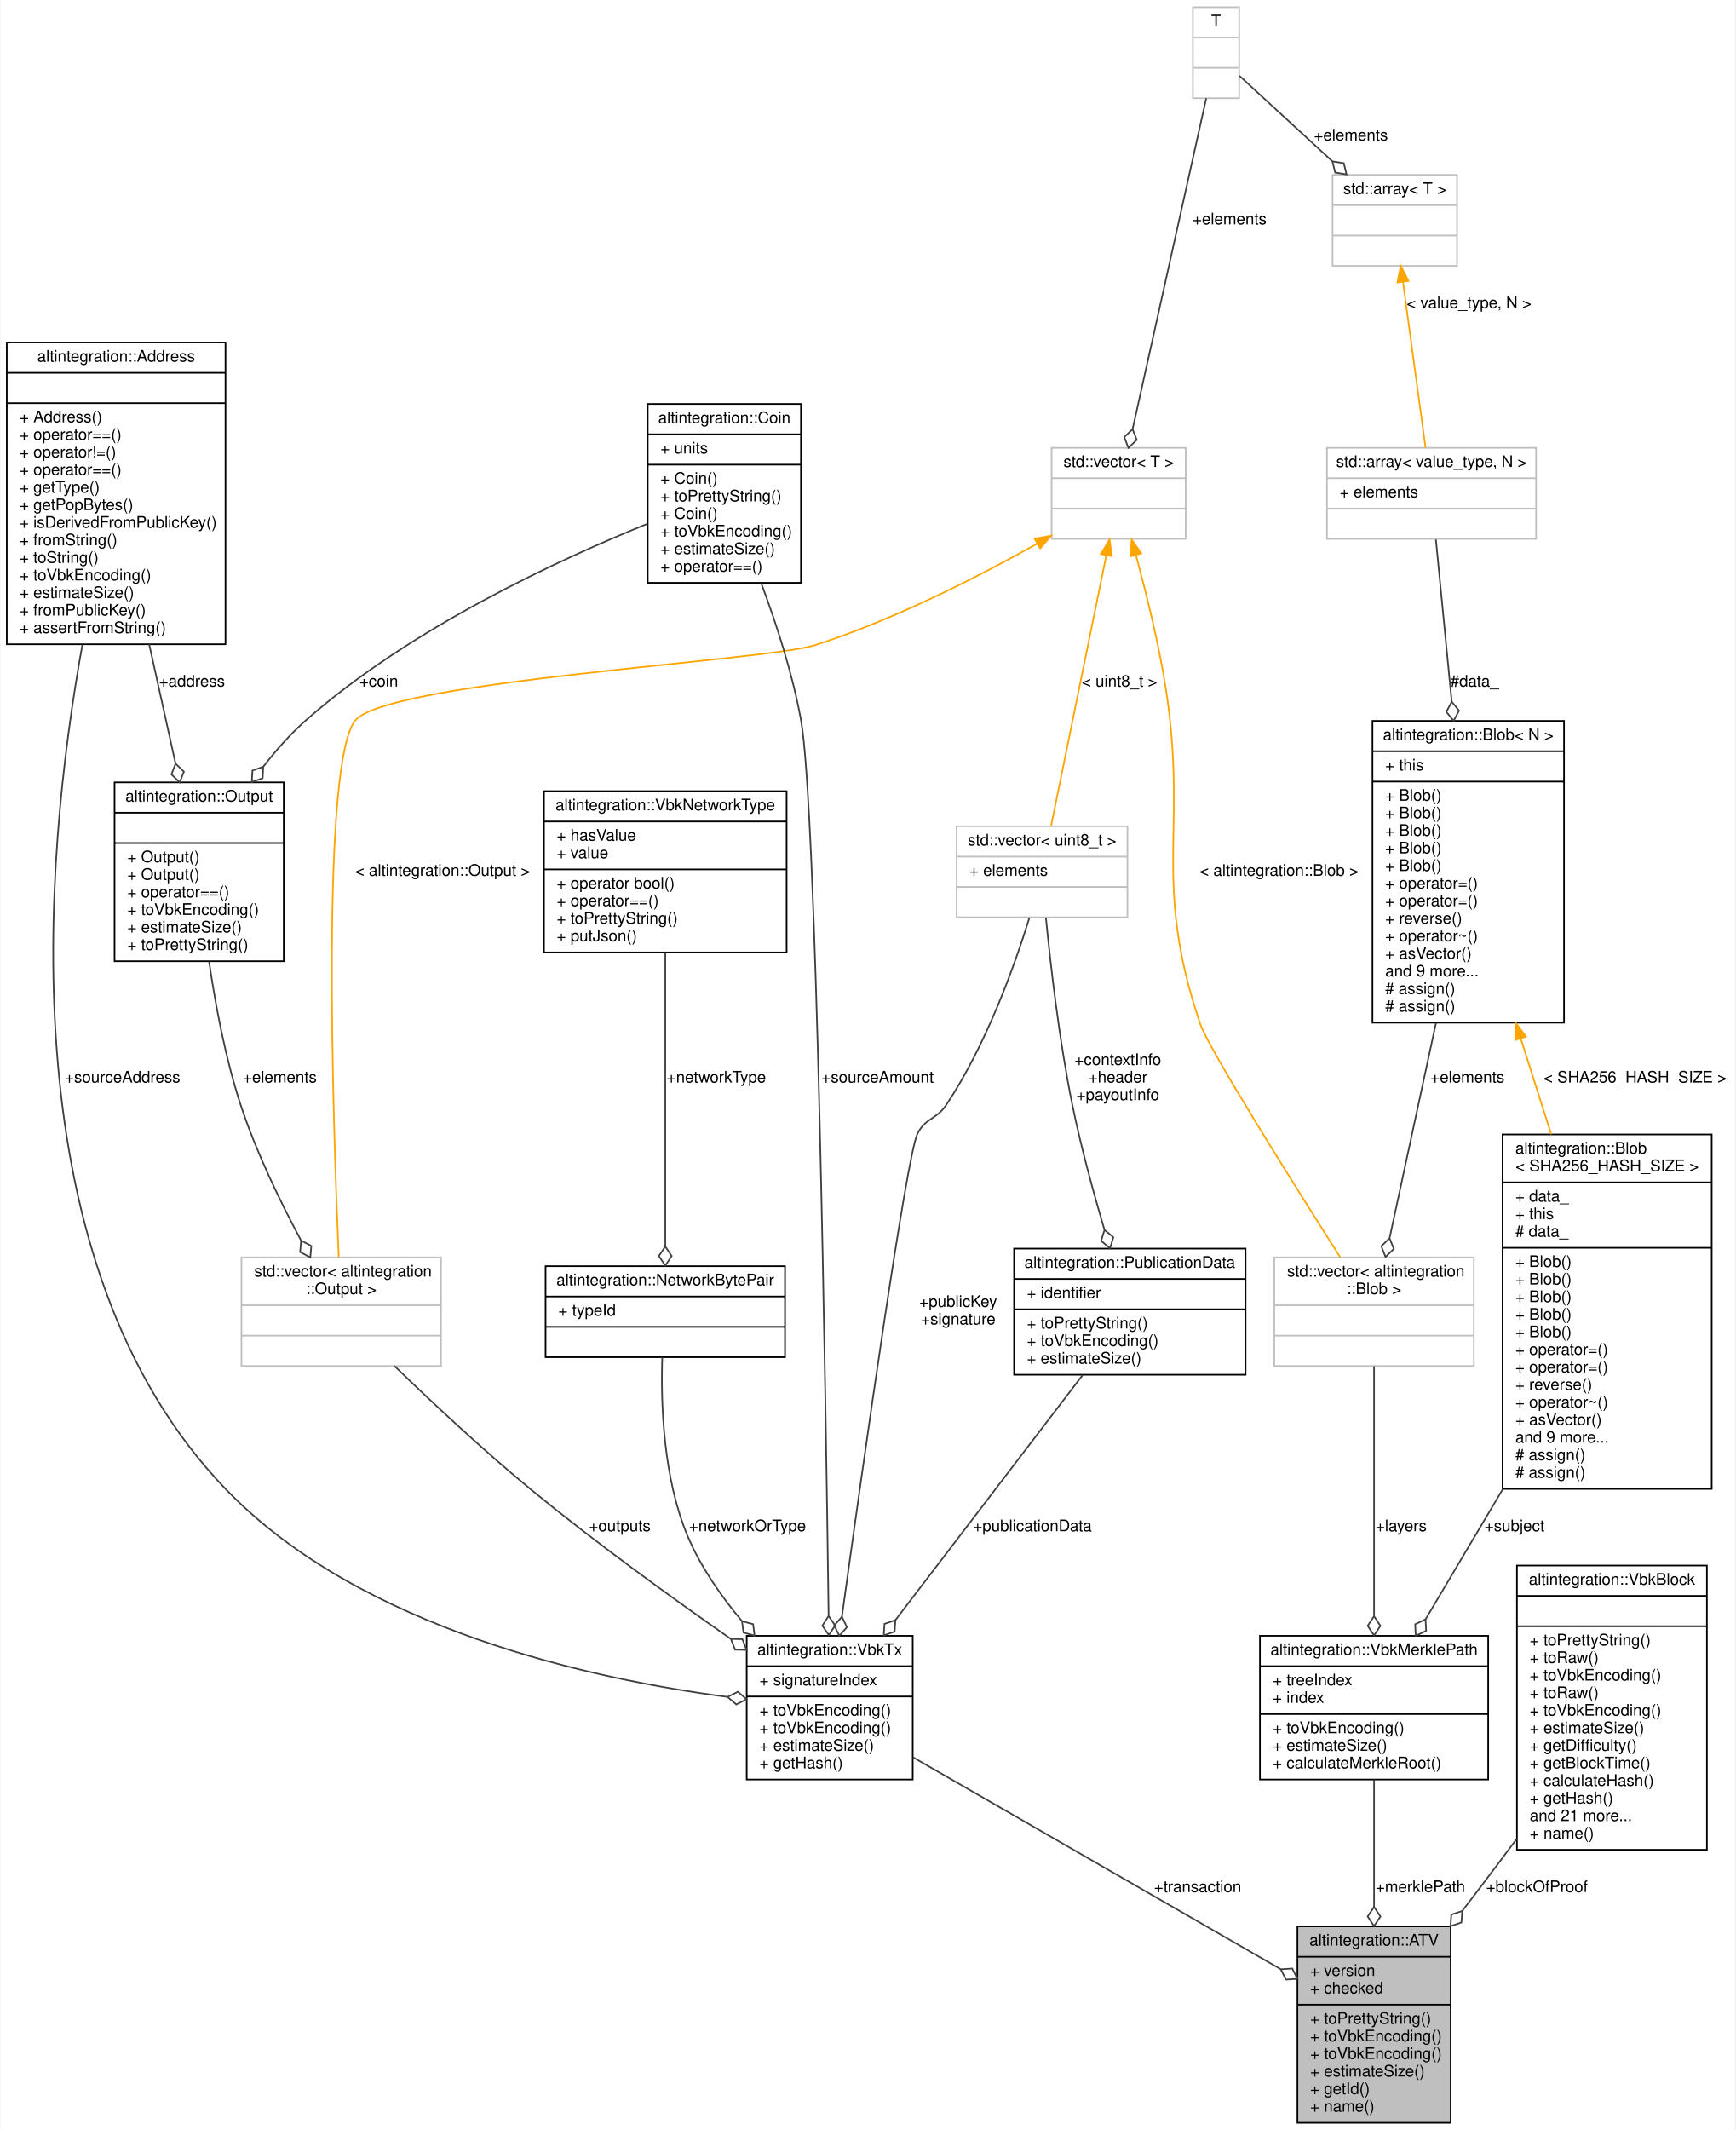
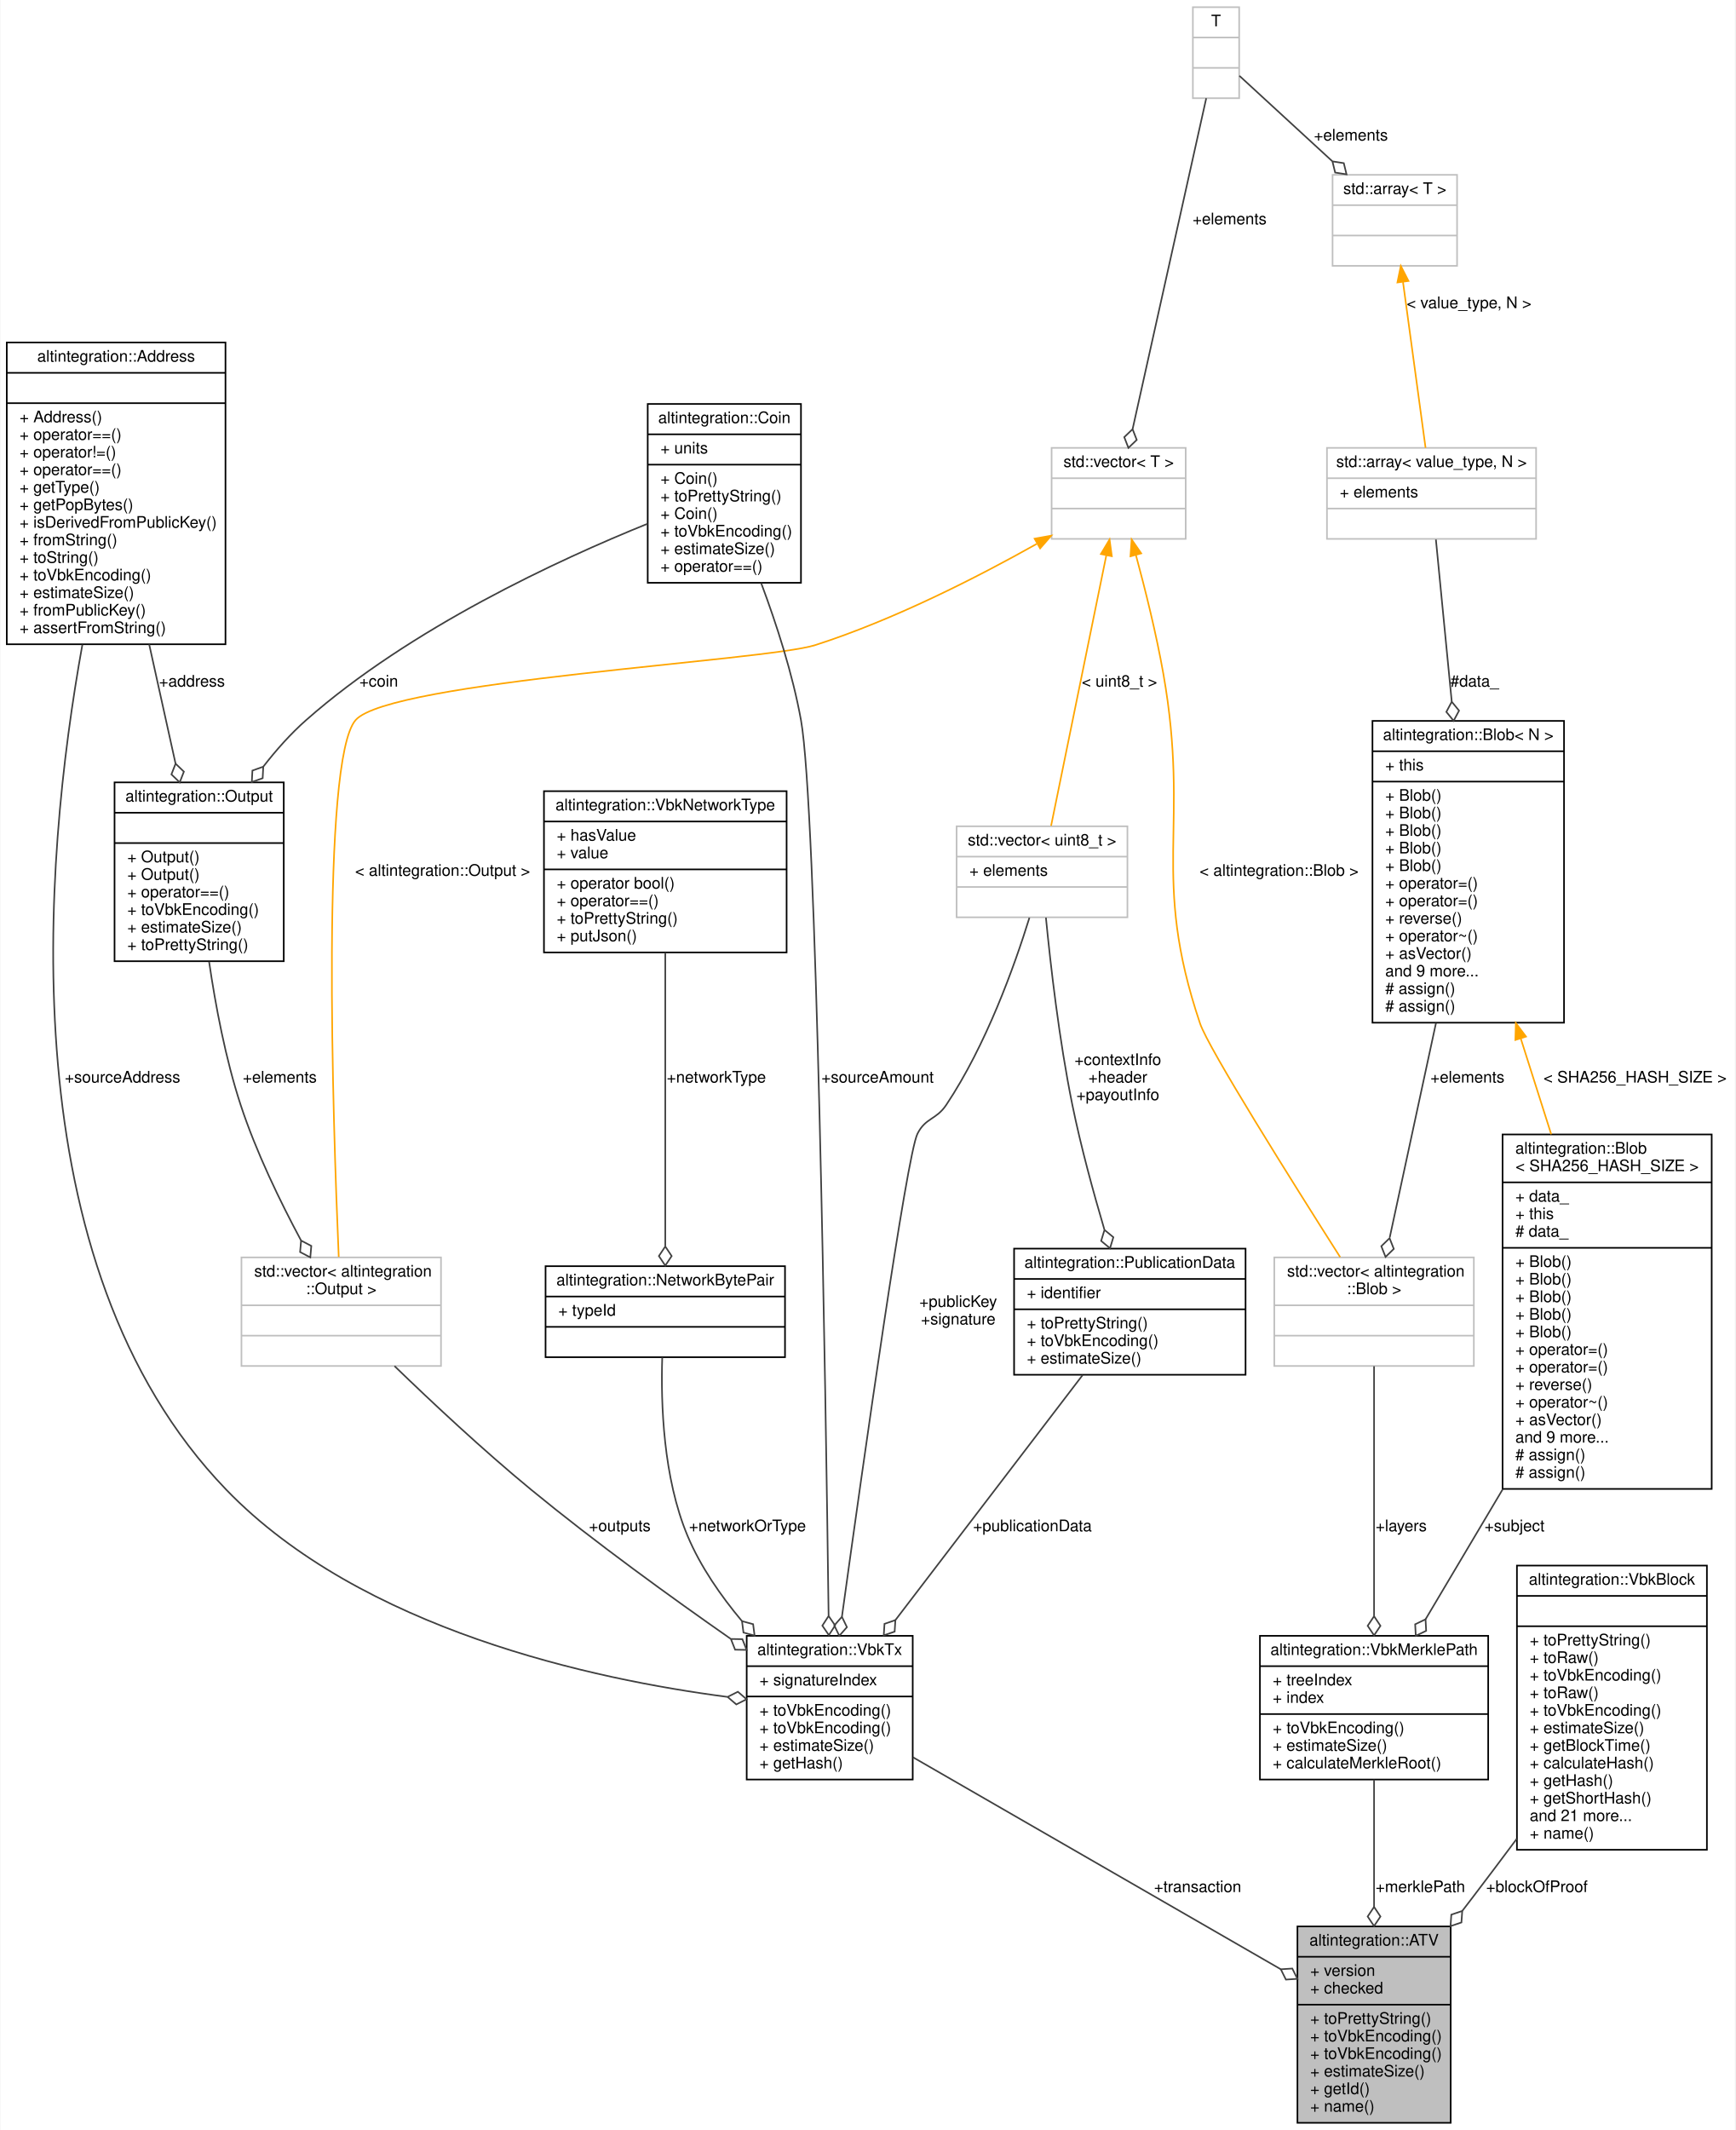
<svg xmlns="http://www.w3.org/2000/svg" xmlns:xlink="http://www.w3.org/1999/xlink" width="1087pt" height="1334pt" viewBox="0.00 0.00 1086.50 1334.00">
  <g id="graph0" class="graph" transform="scale(1 1) rotate(0) translate(4 1330)">
    <polygon fill="white" stroke="transparent" points="-4,4 -4,-1330 1082.5,-1330 1082.5,4 -4,4" />
    <g id="node1" class="node">
      <g id="a_node1">
        <a xlink:title="Atlchain endorsement.">
          <polygon fill="#bfbfbf" stroke="black" points="808.5,-0.5 808.5,-123.5 904.5,-123.5 904.5,-0.5 808.5,-0.5" />
          <text text-anchor="middle" x="856.5" y="-111.5" font-family="Helvetica,sans-Serif" font-size="10.00">altintegration::ATV</text>
          <polyline fill="none" stroke="black" points="808.5,-104.5 904.5,-104.5 " />
          <text text-anchor="start" x="816.5" y="-92.5" font-family="Helvetica,sans-Serif" font-size="10.00">+ version</text>
          <text text-anchor="start" x="816.5" y="-81.5" font-family="Helvetica,sans-Serif" font-size="10.00">+ checked</text>
          <polyline fill="none" stroke="black" points="808.5,-74.5 904.5,-74.5 " />
          <text text-anchor="start" x="816.5" y="-62.5" font-family="Helvetica,sans-Serif" font-size="10.00">+ toPrettyString()</text>
          <text text-anchor="start" x="816.5" y="-51.5" font-family="Helvetica,sans-Serif" font-size="10.00">+ toVbkEncoding()</text>
          <text text-anchor="start" x="816.5" y="-40.5" font-family="Helvetica,sans-Serif" font-size="10.00">+ toVbkEncoding()</text>
          <text text-anchor="start" x="816.5" y="-29.5" font-family="Helvetica,sans-Serif" font-size="10.00">+ estimateSize()</text>
          <text text-anchor="start" x="816.5" y="-18.5" font-family="Helvetica,sans-Serif" font-size="10.00">+ getId()</text>
          <text text-anchor="start" x="816.5" y="-7.5" font-family="Helvetica,sans-Serif" font-size="10.00">+ name()</text>
        </a>
      </g>
    </g>
    <g id="node2" class="node">
      <g id="a_node2">
        <a xlink:href="structaltintegration_1_1VbkTx.html" target="_top" xlink:title="Veriblock transaction, which endorses ALT block in VBK blockchain.">
          <polygon fill="white" stroke="black" points="463.5,-215.5 463.5,-305.5 567.5,-305.5 567.5,-215.5 463.5,-215.5" />
          <text text-anchor="middle" x="515.5" y="-293.5" font-family="Helvetica,sans-Serif" font-size="10.00">altintegration::VbkTx</text>
          <polyline fill="none" stroke="black" points="463.5,-286.5 567.5,-286.5 " />
          <text text-anchor="start" x="471.5" y="-274.5" font-family="Helvetica,sans-Serif" font-size="10.00">+ signatureIndex</text>
          <polyline fill="none" stroke="black" points="463.5,-267.5 567.5,-267.5 " />
          <text text-anchor="start" x="471.5" y="-255.5" font-family="Helvetica,sans-Serif" font-size="10.00">+ toVbkEncoding()</text>
          <text text-anchor="start" x="471.5" y="-244.5" font-family="Helvetica,sans-Serif" font-size="10.00">+ toVbkEncoding()</text>
          <text text-anchor="start" x="471.5" y="-233.5" font-family="Helvetica,sans-Serif" font-size="10.00">+ estimateSize()</text>
          <text text-anchor="start" x="471.5" y="-222.5" font-family="Helvetica,sans-Serif" font-size="10.00">+ getHash()</text>
        </a>
      </g>
    </g>
    <g id="edge1" class="edge">
      <path fill="none" stroke="#404040" d="M567.66,-229.44C629.78,-193.64 733.26,-134.02 798.03,-96.69" />
      <polygon fill="none" stroke="#404040" points="798.08,-96.66 801.28,-90.2 808.48,-90.67 805.28,-97.13 798.08,-96.66" />
      <text text-anchor="middle" x="746" y="-145" font-family="Helvetica,sans-Serif" font-size="10.00"> +transaction</text>
    </g>
    <g id="node3" class="node">
      <g id="a_node3">
        <a xlink:href="namespacealtintegration.html#structaltintegration_1_1NetworkBytePair" target="_top" xlink:title="Stores pair of TxType and VBK network byte.">
          <polygon fill="white" stroke="black" points="337.5,-480 337.5,-537 487.5,-537 487.5,-480 337.5,-480" />
          <text text-anchor="middle" x="412.5" y="-525" font-family="Helvetica,sans-Serif" font-size="10.00">altintegration::NetworkBytePair</text>
          <polyline fill="none" stroke="black" points="337.5,-518 487.5,-518 " />
          <text text-anchor="start" x="345.5" y="-506" font-family="Helvetica,sans-Serif" font-size="10.00">+ typeId</text>
          <polyline fill="none" stroke="black" points="337.5,-499 487.5,-499 " />
          <text text-anchor="middle" x="412.5" y="-487" font-family="Helvetica,sans-Serif" font-size="10.00"> </text>
        </a>
      </g>
    </g>
    <g id="edge2" class="edge">
      <path fill="none" stroke="#404040" d="M410.6,-479.86C409.66,-450.84 411.17,-404.46 426.5,-368 434.54,-348.88 447.24,-330.57 460.56,-314.69" />
      <polygon fill="none" stroke="#404040" points="460.56,-314.69 461.48,-307.54 468.44,-305.64 467.52,-312.79 460.56,-314.69" />
      <text text-anchor="middle" x="464" y="-371" font-family="Helvetica,sans-Serif" font-size="10.00"> +networkOrType</text>
    </g>
    <g id="node4" class="node">
      <g id="a_node4">
        <a xlink:href="structaltintegration_1_1VbkNetworkType.html" target="_top" xlink:title="works as optional&lt;uint8_t&gt;">
          <polygon fill="white" stroke="black" points="336.5,-733.5 336.5,-834.5 488.5,-834.5 488.5,-733.5 336.5,-733.5" />
          <text text-anchor="middle" x="412.5" y="-822.5" font-family="Helvetica,sans-Serif" font-size="10.00">altintegration::VbkNetworkType</text>
          <polyline fill="none" stroke="black" points="336.5,-815.5 488.5,-815.5 " />
          <text text-anchor="start" x="344.5" y="-803.5" font-family="Helvetica,sans-Serif" font-size="10.00">+ hasValue</text>
          <text text-anchor="start" x="344.5" y="-792.5" font-family="Helvetica,sans-Serif" font-size="10.00">+ value</text>
          <polyline fill="none" stroke="black" points="336.5,-785.5 488.5,-785.5 " />
          <text text-anchor="start" x="344.5" y="-773.5" font-family="Helvetica,sans-Serif" font-size="10.00">+ operator bool()</text>
          <text text-anchor="start" x="344.5" y="-762.5" font-family="Helvetica,sans-Serif" font-size="10.00">+ operator==()</text>
          <text text-anchor="start" x="344.5" y="-751.5" font-family="Helvetica,sans-Serif" font-size="10.00">+ toPrettyString()</text>
          <text text-anchor="start" x="344.5" y="-740.5" font-family="Helvetica,sans-Serif" font-size="10.00">+ putJson()</text>
        </a>
      </g>
    </g>
    <g id="edge3" class="edge">
      <path fill="none" stroke="#404040" d="M412.5,-733.47C412.5,-680.76 412.5,-598.39 412.5,-549.59" />
      <polygon fill="none" stroke="#404040" points="412.5,-549.36 408.5,-543.36 412.5,-537.36 416.5,-543.36 412.5,-549.36" />
      <text text-anchor="middle" x="444.5" y="-652" font-family="Helvetica,sans-Serif" font-size="10.00"> +networkType</text>
    </g>
    <g id="node5" class="node">
      <g id="a_node5">
        <a xlink:title=" ">
          <polygon fill="white" stroke="#bfbfbf" points="595,-755.5 595,-812.5 702,-812.5 702,-755.5 595,-755.5" />
          <text text-anchor="middle" x="648.5" y="-800.5" font-family="Helvetica,sans-Serif" font-size="10.00">std::vector&lt; uint8_t &gt;</text>
          <polyline fill="none" stroke="#bfbfbf" points="595,-793.5 702,-793.5 " />
          <text text-anchor="start" x="603" y="-781.5" font-family="Helvetica,sans-Serif" font-size="10.00">+ elements</text>
          <polyline fill="none" stroke="#bfbfbf" points="595,-774.5 702,-774.5 " />
          <text text-anchor="middle" x="648.5" y="-762.5" font-family="Helvetica,sans-Serif" font-size="10.00"> </text>
        </a>
      </g>
    </g>
    <g id="edge4" class="edge">
      <path fill="none" stroke="#404040" d="M640.61,-755.23C631.18,-724.81 613.47,-675.38 588.5,-638 582.22,-628.59 575.61,-630.09 570.5,-620 563.73,-606.63 536.62,-414.92 523.16,-317.49" />
      <polygon fill="none" stroke="#404040" points="523.15,-317.41 518.37,-312.01 521.51,-305.52 526.29,-310.92 523.15,-317.41" />
      <text text-anchor="middle" x="596" y="-511.5" font-family="Helvetica,sans-Serif" font-size="10.00"> +publicKey</text>
      <text text-anchor="middle" x="596" y="-500.5" font-family="Helvetica,sans-Serif" font-size="10.00">+signature</text>
    </g>
    <g id="node12" class="node">
      <g id="a_node12">
        <a xlink:href="structaltintegration_1_1PublicationData.html" target="_top" xlink:title="Publication data about ALT block inside VBK blockchain.">
          <polygon fill="white" stroke="black" points="631,-469 631,-548 776,-548 776,-469 631,-469" />
          <text text-anchor="middle" x="703.5" y="-536" font-family="Helvetica,sans-Serif" font-size="10.00">altintegration::PublicationData</text>
          <polyline fill="none" stroke="black" points="631,-529 776,-529 " />
          <text text-anchor="start" x="639" y="-517" font-family="Helvetica,sans-Serif" font-size="10.00">+ identifier</text>
          <polyline fill="none" stroke="black" points="631,-510 776,-510 " />
          <text text-anchor="start" x="639" y="-498" font-family="Helvetica,sans-Serif" font-size="10.00">+ toPrettyString()</text>
          <text text-anchor="start" x="639" y="-487" font-family="Helvetica,sans-Serif" font-size="10.00">+ toVbkEncoding()</text>
          <text text-anchor="start" x="639" y="-476" font-family="Helvetica,sans-Serif" font-size="10.00">+ estimateSize()</text>
        </a>
      </g>
    </g>
    <g id="edge15" class="edge">
      <path fill="none" stroke="#404040" d="M650.94,-755.28C653.81,-725.95 659.23,-678.42 667.5,-638 672.82,-612 680.58,-583.55 687.54,-560.03" />
      <polygon fill="none" stroke="#404040" points="687.63,-559.72 685.53,-552.82 691.09,-548.23 693.19,-555.13 687.63,-559.72" />
      <text text-anchor="middle" x="696" y="-663" font-family="Helvetica,sans-Serif" font-size="10.00"> +contextInfo</text>
      <text text-anchor="middle" x="696" y="-652" font-family="Helvetica,sans-Serif" font-size="10.00">+header</text>
      <text text-anchor="middle" x="696" y="-641" font-family="Helvetica,sans-Serif" font-size="10.00">+payoutInfo</text>
    </g>
    <g id="node6" class="node">
      <g id="a_node6">
        <a xlink:title=" ">
          <polygon fill="white" stroke="#bfbfbf" points="654.5,-992.5 654.5,-1049.5 738.5,-1049.5 738.5,-992.5 654.5,-992.5" />
          <text text-anchor="middle" x="696.5" y="-1037.5" font-family="Helvetica,sans-Serif" font-size="10.00">std::vector&lt; T &gt;</text>
          <polyline fill="none" stroke="#bfbfbf" points="654.5,-1030.5 738.5,-1030.5 " />
          <text text-anchor="middle" x="696.5" y="-1018.5" font-family="Helvetica,sans-Serif" font-size="10.00"> </text>
          <polyline fill="none" stroke="#bfbfbf" points="654.5,-1011.5 738.5,-1011.5 " />
          <text text-anchor="middle" x="696.5" y="-999.5" font-family="Helvetica,sans-Serif" font-size="10.00"> </text>
        </a>
      </g>
    </g>
    <g id="edge5" class="edge">
      <path fill="none" stroke="orange" d="M688.79,-982.26C679.13,-934.95 662.79,-854.96 654.19,-812.84" />
      <polygon fill="orange" stroke="orange" points="685.37,-983.02 690.81,-992.12 692.23,-981.62 685.37,-983.02" />
      <text text-anchor="middle" x="697" y="-900" font-family="Helvetica,sans-Serif" font-size="10.00"> &lt; uint8_t &gt;</text>
    </g>
    <g id="node9" class="node">
      <g id="a_node9">
        <a xlink:title=" ">
          <polygon fill="white" stroke="#bfbfbf" points="147,-474.5 147,-542.5 272,-542.5 272,-474.5 147,-474.5" />
          <text text-anchor="start" x="155" y="-530.5" font-family="Helvetica,sans-Serif" font-size="10.00">std::vector&lt; altintegration</text>
          <text text-anchor="middle" x="209.5" y="-519.5" font-family="Helvetica,sans-Serif" font-size="10.00">::Output &gt;</text>
          <polyline fill="none" stroke="#bfbfbf" points="147,-512.5 272,-512.5 " />
          <text text-anchor="middle" x="209.5" y="-500.5" font-family="Helvetica,sans-Serif" font-size="10.00"> </text>
          <polyline fill="none" stroke="#bfbfbf" points="147,-493.5 272,-493.5 " />
          <text text-anchor="middle" x="209.5" y="-481.5" font-family="Helvetica,sans-Serif" font-size="10.00"> </text>
        </a>
      </g>
    </g>
    <g id="edge12" class="edge">
      <path fill="none" stroke="orange" d="M645.14,-989.35C607.88,-968.43 555.6,-941.76 506.5,-926 475.63,-916.09 239.8,-903.45 218.5,-879 196.74,-854.02 204.23,-628.92 207.94,-542.8" />
      <polygon fill="orange" stroke="orange" points="643.85,-992.64 654.28,-994.53 647.31,-986.55 643.85,-992.64" />
      <text text-anchor="middle" x="273" y="-781.5" font-family="Helvetica,sans-Serif" font-size="10.00"> &lt; altintegration::Output &gt;</text>
    </g>
    <g id="node14" class="node">
      <g id="a_node14">
        <a xlink:title=" ">
          <polygon fill="white" stroke="#bfbfbf" points="794,-474.5 794,-542.5 919,-542.5 919,-474.5 794,-474.5" />
          <text text-anchor="start" x="802" y="-530.5" font-family="Helvetica,sans-Serif" font-size="10.00">std::vector&lt; altintegration</text>
          <text text-anchor="middle" x="856.5" y="-519.5" font-family="Helvetica,sans-Serif" font-size="10.00">::Blob &gt;</text>
          <polyline fill="none" stroke="#bfbfbf" points="794,-512.5 919,-512.5 " />
          <text text-anchor="middle" x="856.5" y="-500.5" font-family="Helvetica,sans-Serif" font-size="10.00"> </text>
          <polyline fill="none" stroke="#bfbfbf" points="794,-493.5 919,-493.5 " />
          <text text-anchor="middle" x="856.5" y="-481.5" font-family="Helvetica,sans-Serif" font-size="10.00"> </text>
        </a>
      </g>
    </g>
    <g id="edge22" class="edge">
      <path fill="none" stroke="orange" d="M707.31,-982.39C713.16,-960.78 720.08,-933.05 724.5,-908 741.52,-811.62 716.23,-781.74 747.5,-689 752.77,-673.37 805.08,-590.11 835.27,-542.67" />
      <polygon fill="orange" stroke="orange" points="703.9,-981.59 704.62,-992.16 710.65,-983.44 703.9,-981.59" />
      <text text-anchor="middle" x="797" y="-781.5" font-family="Helvetica,sans-Serif" font-size="10.00"> &lt; altintegration::Blob &gt;</text>
    </g>
    <g id="node7" class="node">
      <g id="a_node7">
        <a xlink:title=" ">
          <polygon fill="white" stroke="#bfbfbf" points="743,-1268.5 743,-1325.5 772,-1325.5 772,-1268.5 743,-1268.5" />
          <text text-anchor="middle" x="757.5" y="-1313.5" font-family="Helvetica,sans-Serif" font-size="10.00">T</text>
          <polyline fill="none" stroke="#bfbfbf" points="743,-1306.5 772,-1306.5 " />
          <text text-anchor="middle" x="757.5" y="-1294.5" font-family="Helvetica,sans-Serif" font-size="10.00"> </text>
          <polyline fill="none" stroke="#bfbfbf" points="743,-1287.5 772,-1287.5 " />
          <text text-anchor="middle" x="757.5" y="-1275.5" font-family="Helvetica,sans-Serif" font-size="10.00"> </text>
        </a>
      </g>
    </g>
    <g id="edge6" class="edge">
      <path fill="none" stroke="#404040" d="M751.37,-1268.47C740.5,-1219.65 717.81,-1117.73 705.28,-1061.45" />
      <polygon fill="none" stroke="#404040" points="705.23,-1061.22 700.02,-1056.23 702.62,-1049.51 707.83,-1054.5 705.23,-1061.22" />
      <text text-anchor="middle" x="766" y="-1189.5" font-family="Helvetica,sans-Serif" font-size="10.00"> +elements</text>
    </g>
    <g id="node17" class="node">
      <g id="a_node17">
        <a xlink:title=" ">
          <polygon fill="white" stroke="#bfbfbf" points="830.5,-1163.5 830.5,-1220.5 908.5,-1220.5 908.5,-1163.5 830.5,-1163.5" />
          <text text-anchor="middle" x="869.5" y="-1208.5" font-family="Helvetica,sans-Serif" font-size="10.00">std::array&lt; T &gt;</text>
          <polyline fill="none" stroke="#bfbfbf" points="830.5,-1201.5 908.5,-1201.5 " />
          <text text-anchor="middle" x="869.5" y="-1189.5" font-family="Helvetica,sans-Serif" font-size="10.00"> </text>
          <polyline fill="none" stroke="#bfbfbf" points="830.5,-1182.5 908.5,-1182.5 " />
          <text text-anchor="middle" x="869.5" y="-1170.5" font-family="Helvetica,sans-Serif" font-size="10.00"> </text>
        </a>
      </g>
    </g>
    <g id="edge21" class="edge">
      <path fill="none" stroke="#404040" d="M772.14,-1282.53C786.85,-1269.01 810.15,-1247.58 830.27,-1229.08" />
      <polygon fill="none" stroke="#404040" points="830.42,-1228.94 832.13,-1221.94 839.25,-1220.82 837.54,-1227.82 830.42,-1228.94" />
      <text text-anchor="middle" x="842" y="-1242" font-family="Helvetica,sans-Serif" font-size="10.00"> +elements</text>
    </g>
    <g id="node8" class="node">
      <g id="a_node8">
        <a xlink:href="structaltintegration_1_1Coin.html" target="_top" xlink:title="represents VBK atomic units">
          <polygon fill="white" stroke="black" points="401.5,-965 401.5,-1077 497.5,-1077 497.5,-965 401.5,-965" />
          <text text-anchor="middle" x="449.5" y="-1065" font-family="Helvetica,sans-Serif" font-size="10.00">altintegration::Coin</text>
          <polyline fill="none" stroke="black" points="401.5,-1058 497.5,-1058 " />
          <text text-anchor="start" x="409.5" y="-1046" font-family="Helvetica,sans-Serif" font-size="10.00">+ units</text>
          <polyline fill="none" stroke="black" points="401.5,-1039 497.5,-1039 " />
          <text text-anchor="start" x="409.5" y="-1027" font-family="Helvetica,sans-Serif" font-size="10.00">+ Coin()</text>
          <text text-anchor="start" x="409.5" y="-1016" font-family="Helvetica,sans-Serif" font-size="10.00">+ toPrettyString()</text>
          <text text-anchor="start" x="409.5" y="-1005" font-family="Helvetica,sans-Serif" font-size="10.00">+ Coin()</text>
          <text text-anchor="start" x="409.5" y="-994" font-family="Helvetica,sans-Serif" font-size="10.00">+ toVbkEncoding()</text>
          <text text-anchor="start" x="409.5" y="-983" font-family="Helvetica,sans-Serif" font-size="10.00">+ estimateSize()</text>
          <text text-anchor="start" x="409.5" y="-972" font-family="Helvetica,sans-Serif" font-size="10.00">+ operator==()</text>
        </a>
      </g>
    </g>
    <g id="edge7" class="edge">
      <path fill="none" stroke="#404040" d="M472.59,-964.76C482.17,-939.14 492.26,-908.01 497.5,-879 507.28,-824.83 512.95,-460.4 514.81,-318.18" />
      <polygon fill="none" stroke="#404040" points="514.82,-317.93 510.89,-311.88 514.97,-305.93 518.89,-311.98 514.82,-317.93" />
      <text text-anchor="middle" x="545.5" y="-652" font-family="Helvetica,sans-Serif" font-size="10.00"> +sourceAmount</text>
    </g>
    <g id="node10" class="node">
      <g id="a_node10">
        <a xlink:href="structaltintegration_1_1Output.html" target="_top" xlink:title="Single spending output.">
          <polygon fill="white" stroke="black" points="67.5,-728 67.5,-840 173.5,-840 173.5,-728 67.5,-728" />
          <text text-anchor="middle" x="120.5" y="-828" font-family="Helvetica,sans-Serif" font-size="10.00">altintegration::Output</text>
          <polyline fill="none" stroke="black" points="67.5,-821 173.5,-821 " />
          <text text-anchor="middle" x="120.5" y="-809" font-family="Helvetica,sans-Serif" font-size="10.00"> </text>
          <polyline fill="none" stroke="black" points="67.5,-802 173.5,-802 " />
          <text text-anchor="start" x="75.5" y="-790" font-family="Helvetica,sans-Serif" font-size="10.00">+ Output()</text>
          <text text-anchor="start" x="75.5" y="-779" font-family="Helvetica,sans-Serif" font-size="10.00">+ Output()</text>
          <text text-anchor="start" x="75.5" y="-768" font-family="Helvetica,sans-Serif" font-size="10.00">+ operator==()</text>
          <text text-anchor="start" x="75.5" y="-757" font-family="Helvetica,sans-Serif" font-size="10.00">+ toVbkEncoding()</text>
          <text text-anchor="start" x="75.5" y="-746" font-family="Helvetica,sans-Serif" font-size="10.00">+ estimateSize()</text>
          <text text-anchor="start" x="75.5" y="-735" font-family="Helvetica,sans-Serif" font-size="10.00">+ toPrettyString()</text>
        </a>
      </g>
    </g>
    <g id="edge10" class="edge">
      <path fill="none" stroke="#404040" d="M401.48,-1002.02C345.63,-979.44 252.78,-936.56 187.5,-879 177.83,-870.48 168.79,-860.3 160.68,-849.85" />
      <polygon fill="none" stroke="#404040" points="160.66,-849.82 153.87,-847.4 153.49,-840.2 160.29,-842.62 160.66,-849.82" />
      <text text-anchor="middle" x="233" y="-900" font-family="Helvetica,sans-Serif" font-size="10.00"> +coin</text>
    </g>
    <g id="edge8" class="edge">
      <path fill="none" stroke="#404040" d="M242.88,-474.45C266.21,-451.88 298.44,-421.7 328.5,-397 368.71,-363.97 416.22,-329.6 453.29,-303.74" />
      <polygon fill="none" stroke="#404040" points="453.59,-303.53 456.24,-296.82 463.45,-296.68 460.8,-303.39 453.59,-303.53" />
      <text text-anchor="middle" x="384" y="-371" font-family="Helvetica,sans-Serif" font-size="10.00"> +outputs</text>
    </g>
    <g id="edge9" class="edge">
      <path fill="none" stroke="#404040" d="M126.73,-727.71C130.74,-700.29 137.02,-666.92 146.5,-638 156.13,-608.62 171.28,-577.44 184.31,-553.15" />
      <polygon fill="none" stroke="#404040" points="184.37,-553.04 183.74,-545.86 190.13,-542.51 190.76,-549.69 184.37,-553.04" />
      <text text-anchor="middle" x="171" y="-652" font-family="Helvetica,sans-Serif" font-size="10.00"> +elements</text>
    </g>
    <g id="node11" class="node">
      <g id="a_node11">
        <a xlink:href="structaltintegration_1_1Address.html" target="_top" xlink:title="Represents address on VBK chain.">
          <polygon fill="white" stroke="black" points="0,-926.5 0,-1115.5 137,-1115.5 137,-926.5 0,-926.5" />
          <text text-anchor="middle" x="68.5" y="-1103.5" font-family="Helvetica,sans-Serif" font-size="10.00">altintegration::Address</text>
          <polyline fill="none" stroke="black" points="0,-1096.5 137,-1096.5 " />
          <text text-anchor="middle" x="68.5" y="-1084.5" font-family="Helvetica,sans-Serif" font-size="10.00"> </text>
          <polyline fill="none" stroke="black" points="0,-1077.5 137,-1077.5 " />
          <text text-anchor="start" x="8" y="-1065.5" font-family="Helvetica,sans-Serif" font-size="10.00">+ Address()</text>
          <text text-anchor="start" x="8" y="-1054.5" font-family="Helvetica,sans-Serif" font-size="10.00">+ operator==()</text>
          <text text-anchor="start" x="8" y="-1043.5" font-family="Helvetica,sans-Serif" font-size="10.00">+ operator!=()</text>
          <text text-anchor="start" x="8" y="-1032.5" font-family="Helvetica,sans-Serif" font-size="10.00">+ operator==()</text>
          <text text-anchor="start" x="8" y="-1021.5" font-family="Helvetica,sans-Serif" font-size="10.00">+ getType()</text>
          <text text-anchor="start" x="8" y="-1010.5" font-family="Helvetica,sans-Serif" font-size="10.00">+ getPopBytes()</text>
          <text text-anchor="start" x="8" y="-999.5" font-family="Helvetica,sans-Serif" font-size="10.00">+ isDerivedFromPublicKey()</text>
          <text text-anchor="start" x="8" y="-988.5" font-family="Helvetica,sans-Serif" font-size="10.00">+ fromString()</text>
          <text text-anchor="start" x="8" y="-977.5" font-family="Helvetica,sans-Serif" font-size="10.00">+ toString()</text>
          <text text-anchor="start" x="8" y="-966.5" font-family="Helvetica,sans-Serif" font-size="10.00">+ toVbkEncoding()</text>
          <text text-anchor="start" x="8" y="-955.5" font-family="Helvetica,sans-Serif" font-size="10.00">+ estimateSize()</text>
          <text text-anchor="start" x="8" y="-944.5" font-family="Helvetica,sans-Serif" font-size="10.00">+ fromPublicKey()</text>
          <text text-anchor="start" x="8" y="-933.5" font-family="Helvetica,sans-Serif" font-size="10.00">+ assertFromString()</text>
        </a>
      </g>
    </g>
    <g id="edge13" class="edge">
      <path fill="none" stroke="#404040" d="M47.36,-926.27C22.72,-790.06 1.06,-538.3 137.5,-397 222.23,-309.26 367.7,-278.16 451.31,-267.26" />
      <polygon fill="none" stroke="#404040" points="451.52,-267.24 456.99,-262.53 463.43,-265.77 457.97,-270.47 451.52,-267.24" />
      <text text-anchor="middle" x="72.5" y="-652" font-family="Helvetica,sans-Serif" font-size="10.00"> +sourceAddress</text>
    </g>
    <g id="edge11" class="edge">
      <path fill="none" stroke="#404040" d="M89.2,-926.45C94.72,-901.49 100.58,-875.02 105.71,-851.82" />
      <polygon fill="none" stroke="#404040" points="105.74,-851.72 103.13,-845 108.33,-840.01 110.94,-846.73 105.74,-851.72" />
      <text text-anchor="middle" x="116" y="-900" font-family="Helvetica,sans-Serif" font-size="10.00"> +address</text>
    </g>
    <g id="edge14" class="edge">
      <path fill="none" stroke="#404040" d="M673.92,-468.79C642.35,-427.48 592.11,-361.74 556.68,-315.38" />
      <polygon fill="none" stroke="#404040" points="556.64,-315.34 549.82,-313 549.36,-305.8 556.18,-308.14 556.64,-315.34" />
      <text text-anchor="middle" x="642.5" y="-371" font-family="Helvetica,sans-Serif" font-size="10.00"> +publicationData</text>
    </g>
    <g id="node13" class="node">
      <g id="a_node13">
        <a xlink:href="structaltintegration_1_1VbkMerklePath.html" target="_top" xlink:title="Path in Merkle tree, which proves that subject exists in the tree.">
          <polygon fill="white" stroke="black" points="785,-215.5 785,-305.5 928,-305.5 928,-215.5 785,-215.5" />
          <text text-anchor="middle" x="856.5" y="-293.5" font-family="Helvetica,sans-Serif" font-size="10.00">altintegration::VbkMerklePath</text>
          <polyline fill="none" stroke="black" points="785,-286.5 928,-286.5 " />
          <text text-anchor="start" x="793" y="-274.5" font-family="Helvetica,sans-Serif" font-size="10.00">+ treeIndex</text>
          <text text-anchor="start" x="793" y="-263.5" font-family="Helvetica,sans-Serif" font-size="10.00">+ index</text>
          <polyline fill="none" stroke="black" points="785,-256.5 928,-256.5 " />
          <text text-anchor="start" x="793" y="-244.5" font-family="Helvetica,sans-Serif" font-size="10.00">+ toVbkEncoding()</text>
          <text text-anchor="start" x="793" y="-233.5" font-family="Helvetica,sans-Serif" font-size="10.00">+ estimateSize()</text>
          <text text-anchor="start" x="793" y="-222.5" font-family="Helvetica,sans-Serif" font-size="10.00">+ calculateMerkleRoot()</text>
        </a>
      </g>
    </g>
    <g id="edge16" class="edge">
      <path fill="none" stroke="#404040" d="M856.5,-215.4C856.5,-191.95 856.5,-162.51 856.5,-135.78" />
      <polygon fill="none" stroke="#404040" points="856.5,-135.71 852.5,-129.71 856.5,-123.71 860.5,-129.71 856.5,-135.71" />
      <text text-anchor="middle" x="885.5" y="-145" font-family="Helvetica,sans-Serif" font-size="10.00"> +merklePath</text>
    </g>
    <g id="edge17" class="edge">
      <path fill="none" stroke="#404040" d="M856.5,-474.32C856.5,-434.27 856.5,-366.27 856.5,-317.92" />
      <polygon fill="none" stroke="#404040" points="856.5,-317.77 852.5,-311.77 856.5,-305.77 860.5,-311.77 856.5,-317.77" />
      <text text-anchor="middle" x="873.5" y="-371" font-family="Helvetica,sans-Serif" font-size="10.00"> +layers</text>
    </g>
    <g id="node15" class="node">
      <g id="a_node15">
        <a xlink:href="structaltintegration_1_1Blob.html" target="_top" xlink:title="Contiguous byte array of fixed size.">
          <polygon fill="white" stroke="black" points="855.5,-689.5 855.5,-878.5 975.5,-878.5 975.5,-689.5 855.5,-689.5" />
          <text text-anchor="middle" x="915.5" y="-866.5" font-family="Helvetica,sans-Serif" font-size="10.00">altintegration::Blob&lt; N &gt;</text>
          <polyline fill="none" stroke="black" points="855.5,-859.5 975.5,-859.5 " />
          <text text-anchor="start" x="863.5" y="-847.5" font-family="Helvetica,sans-Serif" font-size="10.00">+ this</text>
          <polyline fill="none" stroke="black" points="855.5,-840.5 975.5,-840.5 " />
          <text text-anchor="start" x="863.5" y="-828.5" font-family="Helvetica,sans-Serif" font-size="10.00">+ Blob()</text>
          <text text-anchor="start" x="863.5" y="-817.5" font-family="Helvetica,sans-Serif" font-size="10.00">+ Blob()</text>
          <text text-anchor="start" x="863.5" y="-806.5" font-family="Helvetica,sans-Serif" font-size="10.00">+ Blob()</text>
          <text text-anchor="start" x="863.5" y="-795.5" font-family="Helvetica,sans-Serif" font-size="10.00">+ Blob()</text>
          <text text-anchor="start" x="863.5" y="-784.5" font-family="Helvetica,sans-Serif" font-size="10.00">+ Blob()</text>
          <text text-anchor="start" x="863.5" y="-773.5" font-family="Helvetica,sans-Serif" font-size="10.00">+ operator=()</text>
          <text text-anchor="start" x="863.5" y="-762.5" font-family="Helvetica,sans-Serif" font-size="10.00">+ operator=()</text>
          <text text-anchor="start" x="863.5" y="-751.5" font-family="Helvetica,sans-Serif" font-size="10.00">+ reverse()</text>
          <text text-anchor="start" x="863.5" y="-740.5" font-family="Helvetica,sans-Serif" font-size="10.00">+ operator~()</text>
          <text text-anchor="start" x="863.5" y="-729.5" font-family="Helvetica,sans-Serif" font-size="10.00">+ asVector()</text>
          <text text-anchor="start" x="863.5" y="-718.5" font-family="Helvetica,sans-Serif" font-size="10.00">and 9 more...</text>
          <text text-anchor="start" x="863.5" y="-707.5" font-family="Helvetica,sans-Serif" font-size="10.00"># assign()</text>
          <text text-anchor="start" x="863.5" y="-696.5" font-family="Helvetica,sans-Serif" font-size="10.00"># assign()</text>
        </a>
      </g>
    </g>
    <g id="edge18" class="edge">
      <path fill="none" stroke="#404040" d="M895.28,-689.26C885.49,-643.89 874.19,-591.49 866.32,-555.01" />
      <polygon fill="none" stroke="#404040" points="866.22,-554.54 861.04,-549.52 863.69,-542.81 868.86,-547.83 866.22,-554.54" />
      <text text-anchor="middle" x="915" y="-652" font-family="Helvetica,sans-Serif" font-size="10.00"> +elements</text>
    </g>
    <g id="node18" class="node">
      <g id="a_node18">
        <a xlink:href="structaltintegration_1_1Blob.html" target="_top" xlink:title=" ">
          <polygon fill="white" stroke="black" points="937,-397.5 937,-619.5 1068,-619.5 1068,-397.5 937,-397.5" />
          <text text-anchor="start" x="945" y="-607.5" font-family="Helvetica,sans-Serif" font-size="10.00">altintegration::Blob</text>
          <text text-anchor="middle" x="1002.5" y="-596.5" font-family="Helvetica,sans-Serif" font-size="10.00">&lt; SHA256_HASH_SIZE &gt;</text>
          <polyline fill="none" stroke="black" points="937,-589.5 1068,-589.5 " />
          <text text-anchor="start" x="945" y="-577.5" font-family="Helvetica,sans-Serif" font-size="10.00">+ data_</text>
          <text text-anchor="start" x="945" y="-566.5" font-family="Helvetica,sans-Serif" font-size="10.00">+ this</text>
          <text text-anchor="start" x="945" y="-555.5" font-family="Helvetica,sans-Serif" font-size="10.00"># data_</text>
          <polyline fill="none" stroke="black" points="937,-548.5 1068,-548.5 " />
          <text text-anchor="start" x="945" y="-536.5" font-family="Helvetica,sans-Serif" font-size="10.00">+ Blob()</text>
          <text text-anchor="start" x="945" y="-525.5" font-family="Helvetica,sans-Serif" font-size="10.00">+ Blob()</text>
          <text text-anchor="start" x="945" y="-514.5" font-family="Helvetica,sans-Serif" font-size="10.00">+ Blob()</text>
          <text text-anchor="start" x="945" y="-503.5" font-family="Helvetica,sans-Serif" font-size="10.00">+ Blob()</text>
          <text text-anchor="start" x="945" y="-492.5" font-family="Helvetica,sans-Serif" font-size="10.00">+ Blob()</text>
          <text text-anchor="start" x="945" y="-481.5" font-family="Helvetica,sans-Serif" font-size="10.00">+ operator=()</text>
          <text text-anchor="start" x="945" y="-470.5" font-family="Helvetica,sans-Serif" font-size="10.00">+ operator=()</text>
          <text text-anchor="start" x="945" y="-459.5" font-family="Helvetica,sans-Serif" font-size="10.00">+ reverse()</text>
          <text text-anchor="start" x="945" y="-448.5" font-family="Helvetica,sans-Serif" font-size="10.00">+ operator~()</text>
          <text text-anchor="start" x="945" y="-437.5" font-family="Helvetica,sans-Serif" font-size="10.00">+ asVector()</text>
          <text text-anchor="start" x="945" y="-426.5" font-family="Helvetica,sans-Serif" font-size="10.00">and 9 more...</text>
          <text text-anchor="start" x="945" y="-415.5" font-family="Helvetica,sans-Serif" font-size="10.00"># assign()</text>
          <text text-anchor="start" x="945" y="-404.5" font-family="Helvetica,sans-Serif" font-size="10.00"># assign()</text>
        </a>
      </g>
    </g>
    <g id="edge24" class="edge">
      <path fill="none" stroke="orange" d="M948.36,-679.71C954.6,-660.07 961.16,-639.45 967.47,-619.61" />
      <polygon fill="orange" stroke="orange" points="945.01,-678.67 945.32,-689.26 951.69,-680.79 945.01,-678.67" />
      <text text-anchor="middle" x="1020" y="-652" font-family="Helvetica,sans-Serif" font-size="10.00"> &lt; SHA256_HASH_SIZE &gt;</text>
    </g>
    <g id="node16" class="node">
      <g id="a_node16">
        <a xlink:title=" ">
          <polygon fill="white" stroke="#bfbfbf" points="827,-992.5 827,-1049.5 958,-1049.5 958,-992.5 827,-992.5" />
          <text text-anchor="middle" x="892.5" y="-1037.5" font-family="Helvetica,sans-Serif" font-size="10.00">std::array&lt; value_type, N &gt;</text>
          <polyline fill="none" stroke="#bfbfbf" points="827,-1030.5 958,-1030.5 " />
          <text text-anchor="start" x="835" y="-1018.5" font-family="Helvetica,sans-Serif" font-size="10.00">+ elements</text>
          <polyline fill="none" stroke="#bfbfbf" points="827,-1011.5 958,-1011.5 " />
          <text text-anchor="middle" x="892.5" y="-999.5" font-family="Helvetica,sans-Serif" font-size="10.00"> </text>
        </a>
      </g>
    </g>
    <g id="edge19" class="edge">
      <path fill="none" stroke="#404040" d="M895.23,-992.12C897.7,-966.83 901.51,-927.91 905.16,-890.6" />
      <polygon fill="none" stroke="#404040" points="905.17,-890.51 901.78,-884.15 906.34,-878.57 909.74,-884.93 905.17,-890.51" />
      <text text-anchor="middle" x="919.5" y="-900" font-family="Helvetica,sans-Serif" font-size="10.00"> #data_</text>
    </g>
    <g id="edge20" class="edge">
      <path fill="none" stroke="orange" d="M874.63,-1153.33C878.91,-1121.87 884.91,-1077.75 888.76,-1049.52" />
      <polygon fill="orange" stroke="orange" points="871.13,-1153.09 873.25,-1163.47 878.06,-1154.03 871.13,-1153.09" />
      <text text-anchor="middle" x="916" y="-1137" font-family="Helvetica,sans-Serif" font-size="10.00"> &lt; value_type, N &gt;</text>
    </g>
    <g id="edge23" class="edge">
      <path fill="none" stroke="#404040" d="M937.19,-397.45C920.39,-369.15 903.04,-339.92 888.75,-315.85" />
      <polygon fill="none" stroke="#404040" points="888.75,-315.84 882.25,-312.72 882.63,-305.52 889.13,-308.64 888.75,-315.84" />
      <text text-anchor="middle" x="944.5" y="-371" font-family="Helvetica,sans-Serif" font-size="10.00"> +subject</text>
    </g>
    <g id="node19" class="node">
      <g id="a_node19">
        <a xlink:href="structaltintegration_1_1VbkBlock.html" target="_top" xlink:title="Veriblock block.">
          <polygon fill="white" stroke="black" points="946,-171.5 946,-349.5 1065,-349.5 1065,-171.5 946,-171.5" />
          <text text-anchor="middle" x="1005.5" y="-337.5" font-family="Helvetica,sans-Serif" font-size="10.00">altintegration::VbkBlock</text>
          <polyline fill="none" stroke="black" points="946,-330.5 1065,-330.5 " />
          <text text-anchor="middle" x="1005.5" y="-318.5" font-family="Helvetica,sans-Serif" font-size="10.00"> </text>
          <polyline fill="none" stroke="black" points="946,-311.5 1065,-311.5 " />
          <text text-anchor="start" x="954" y="-299.5" font-family="Helvetica,sans-Serif" font-size="10.00">+ toPrettyString()</text>
          <text text-anchor="start" x="954" y="-288.5" font-family="Helvetica,sans-Serif" font-size="10.00">+ toRaw()</text>
          <text text-anchor="start" x="954" y="-277.5" font-family="Helvetica,sans-Serif" font-size="10.00">+ toVbkEncoding()</text>
          <text text-anchor="start" x="954" y="-266.5" font-family="Helvetica,sans-Serif" font-size="10.00">+ toRaw()</text>
          <text text-anchor="start" x="954" y="-255.5" font-family="Helvetica,sans-Serif" font-size="10.00">+ toVbkEncoding()</text>
          <text text-anchor="start" x="954" y="-244.5" font-family="Helvetica,sans-Serif" font-size="10.00">+ estimateSize()</text>
-           <text text-anchor="start" x="954" y="-233.5" font-family="Helvetica,sans-Serif" font-size="10.00">+ getDifficulty()</text>
-           <text text-anchor="start" x="954" y="-222.5" font-family="Helvetica,sans-Serif" font-size="10.00">+ getBlockTime()</text>
-           <text text-anchor="start" x="954" y="-211.5" font-family="Helvetica,sans-Serif" font-size="10.00">+ calculateHash()</text>
-           <text text-anchor="start" x="954" y="-200.5" font-family="Helvetica,sans-Serif" font-size="10.00">+ getHash()</text>
+           <text text-anchor="start" x="954" y="-233.5" font-family="Helvetica,sans-Serif" font-size="10.00">+ getBlockTime()</text>
+           <text text-anchor="start" x="954" y="-222.5" font-family="Helvetica,sans-Serif" font-size="10.00">+ calculateHash()</text>
+           <text text-anchor="start" x="954" y="-211.5" font-family="Helvetica,sans-Serif" font-size="10.00">+ getHash()</text>
+           <text text-anchor="start" x="954" y="-200.5" font-family="Helvetica,sans-Serif" font-size="10.00">+ getShortHash()</text>
          <text text-anchor="start" x="954" y="-189.5" font-family="Helvetica,sans-Serif" font-size="10.00">and 21 more...</text>
          <text text-anchor="start" x="954" y="-178.5" font-family="Helvetica,sans-Serif" font-size="10.00">+ name()</text>
        </a>
      </g>
    </g>
    <g id="edge25" class="edge">
      <path fill="none" stroke="#404040" d="M945.89,-178.37C936.77,-166.14 927.43,-153.71 918.5,-142 916.3,-139.11 914.04,-136.17 911.76,-133.21" />
      <polygon fill="none" stroke="#404040" points="911.74,-133.18 904.9,-130.87 904.4,-123.68 911.23,-125.98 911.74,-133.18" />
      <text text-anchor="middle" x="958.5" y="-145" font-family="Helvetica,sans-Serif" font-size="10.00"> +blockOfProof</text>
    </g>
  </g>
</svg>
